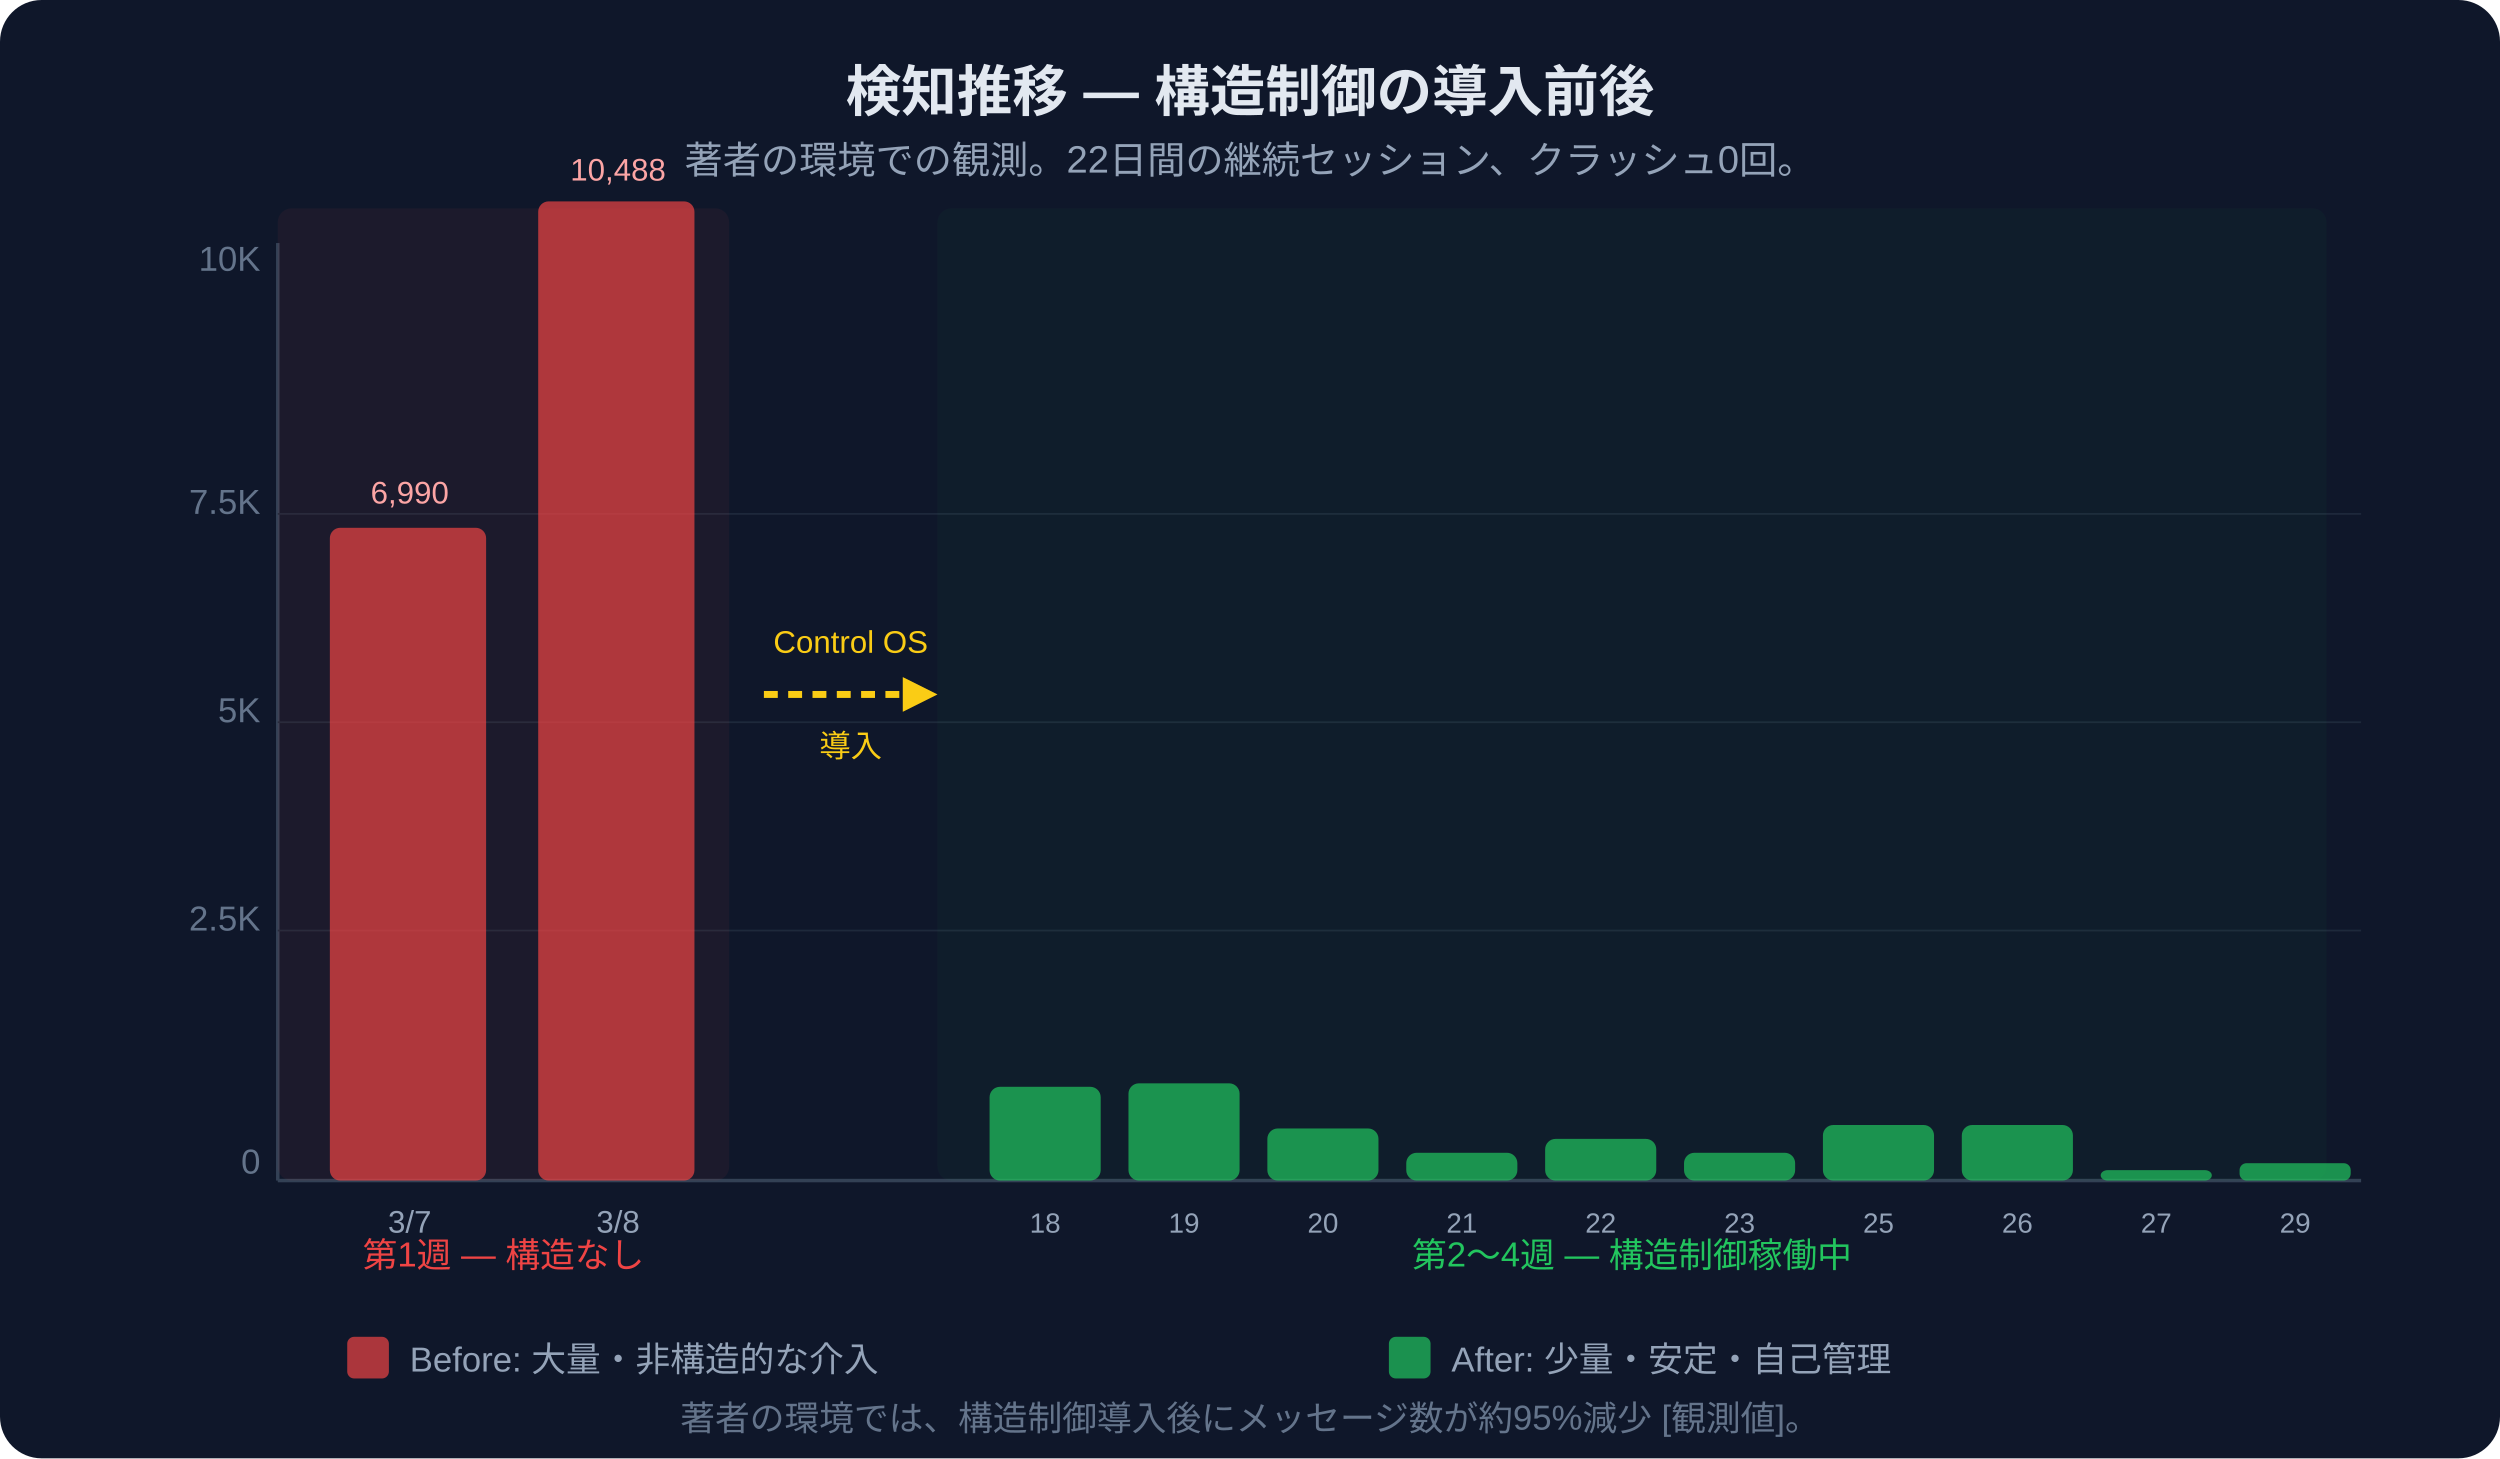
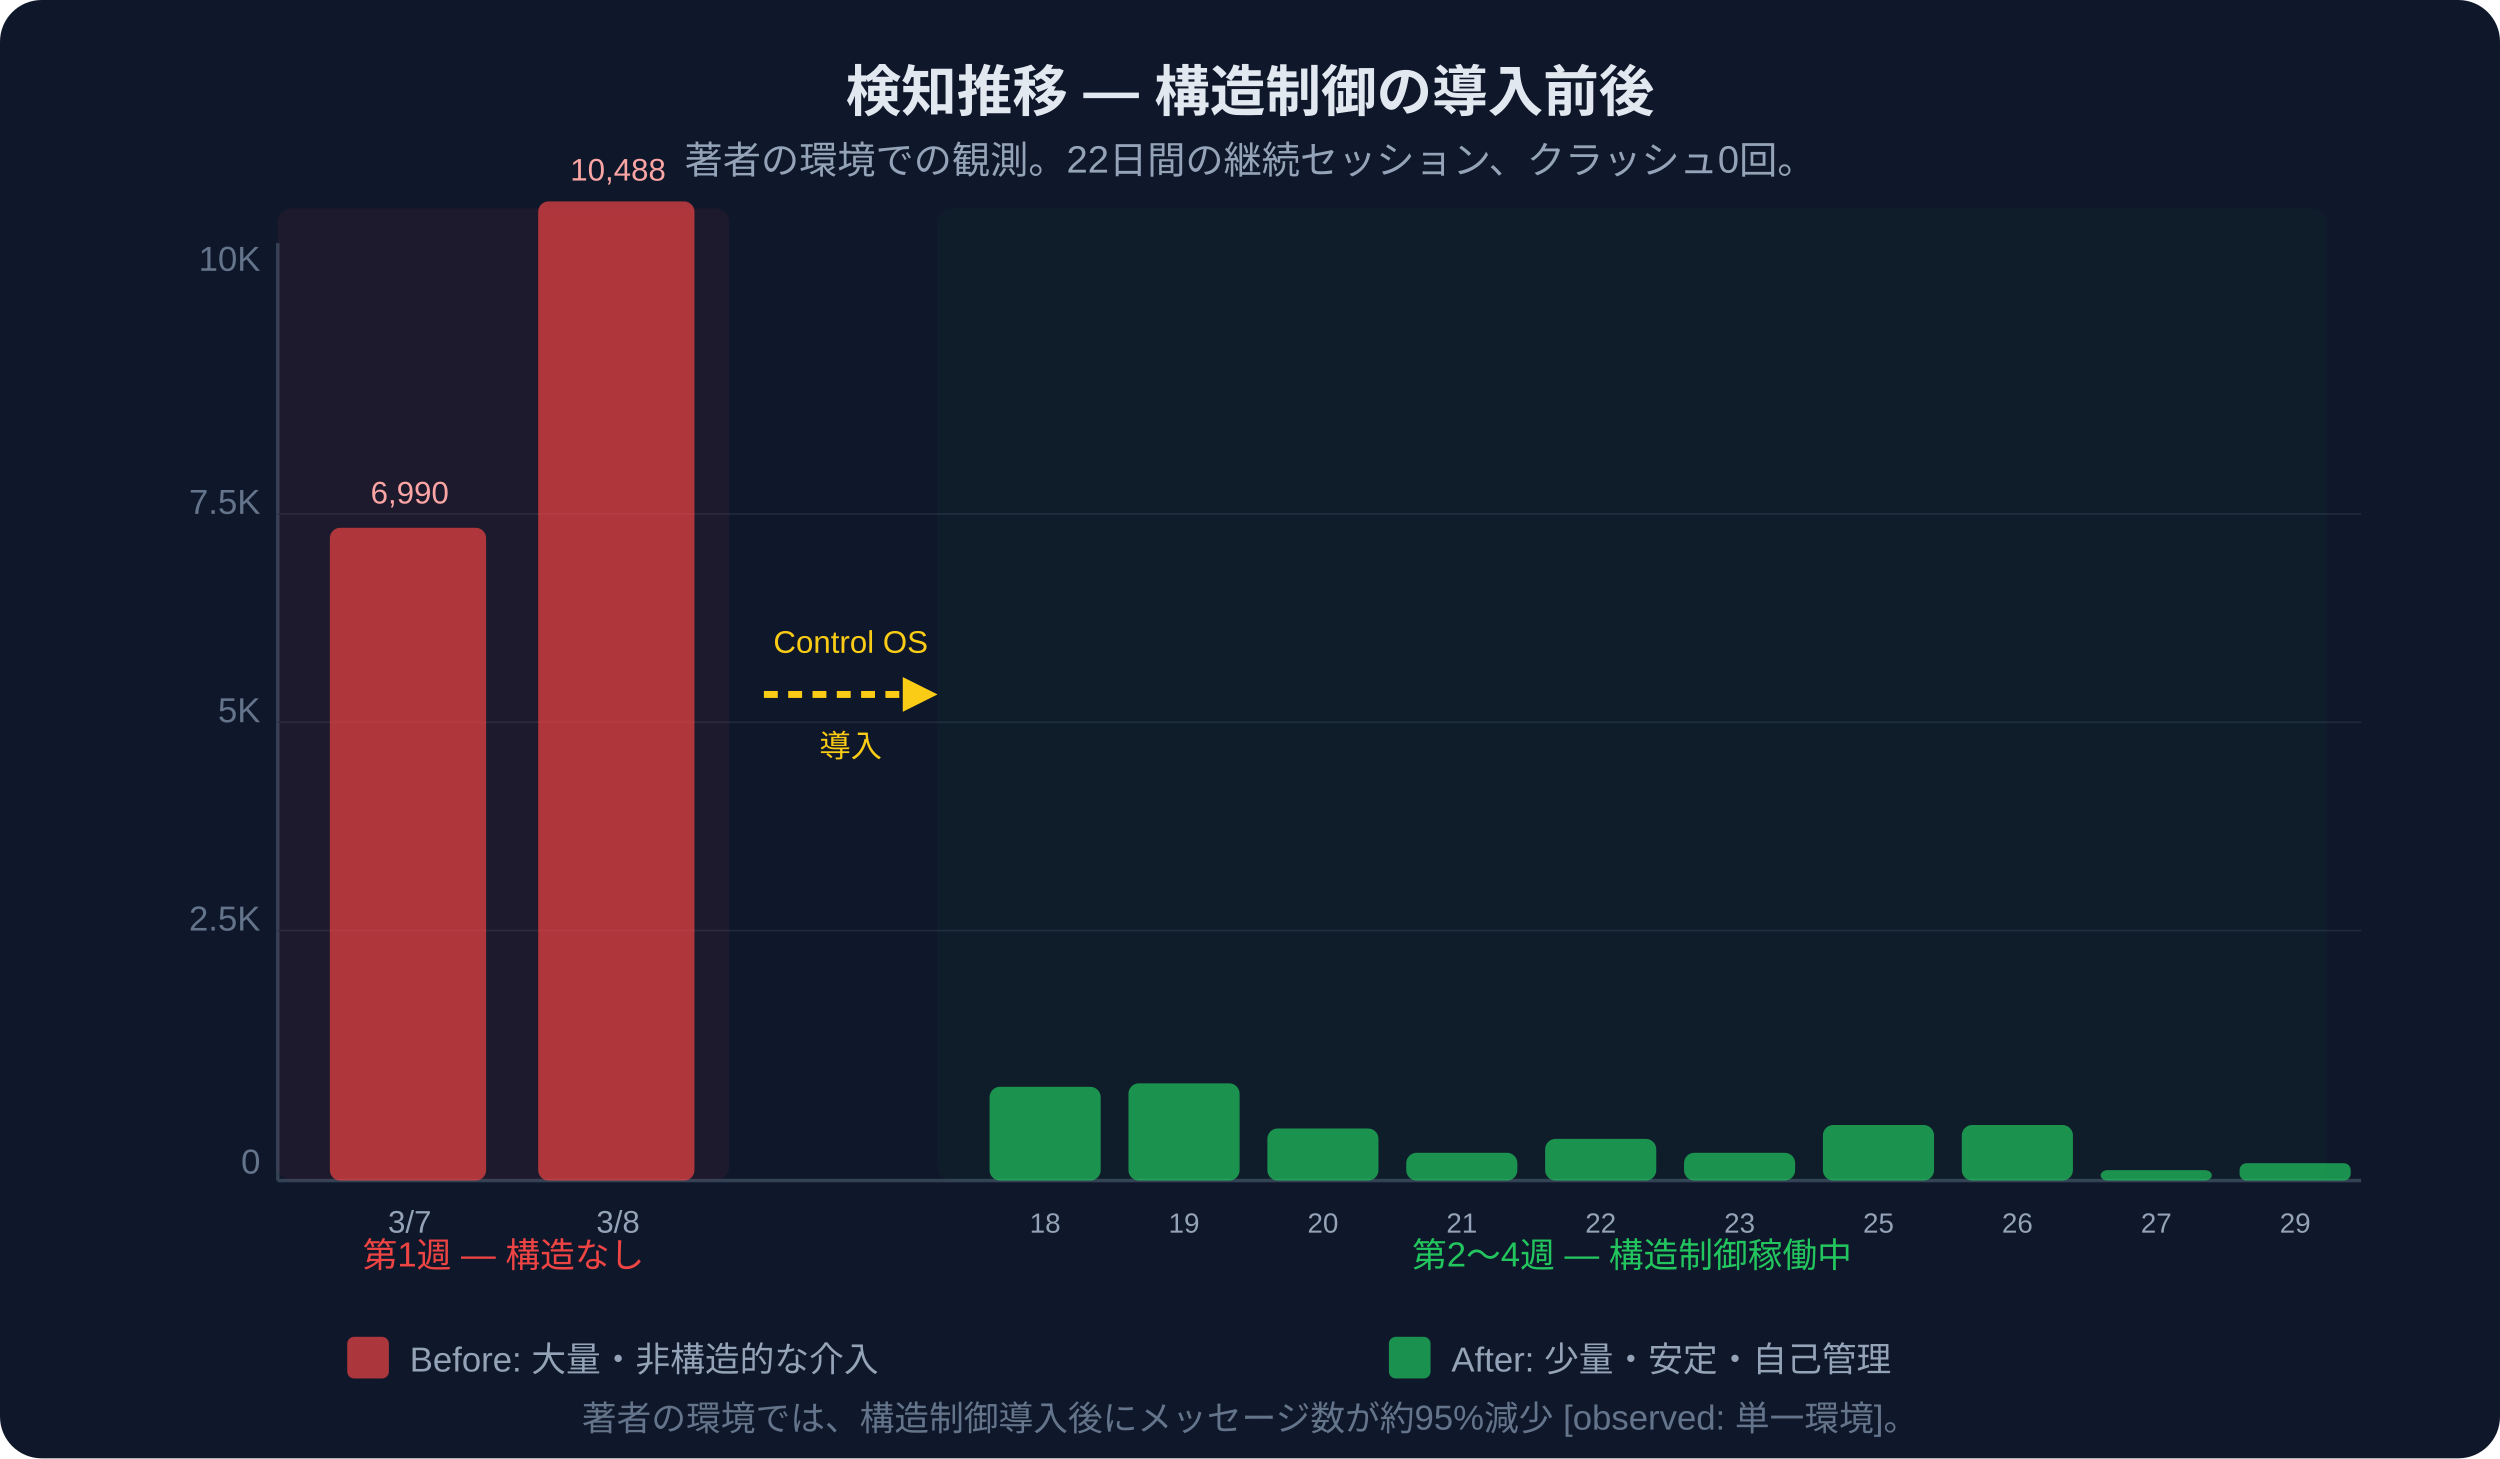
<svg xmlns="http://www.w3.org/2000/svg" viewBox="0 0 720 420" font-family="Segoe UI, Arial, sans-serif">
  <defs>
    <linearGradient id="before-grad" x1="0" y1="0" x2="0" y2="1">
      <stop offset="0%" stop-color="#ef4444" stop-opacity="0.3" />
      <stop offset="100%" stop-color="#ef4444" stop-opacity="0.05" />
    </linearGradient>
    <linearGradient id="after-grad" x1="0" y1="0" x2="0" y2="1">
      <stop offset="0%" stop-color="#22c55e" stop-opacity="0.3" />
      <stop offset="100%" stop-color="#22c55e" stop-opacity="0.05" />
    </linearGradient>
  </defs>
  <rect width="720" height="420" fill="#0f172a" rx="12" />
  <text x="360" y="32" text-anchor="middle" fill="#e2e8f0" font-size="16" font-weight="600">検知推移 — 構造制御の導入前後</text>
  <text x="360" y="50" text-anchor="middle" fill="#94a3b8" font-size="11">著者の環境での観測。22日間の継続セッション、クラッシュ0回。</text>
  <line x1="80" y1="70" x2="80" y2="340" stroke="#334155" stroke-width="1" />
  <text x="75" y="78" text-anchor="end" fill="#64748b" font-size="10">10K</text>
  <text x="75" y="148" text-anchor="end" fill="#64748b" font-size="10">7.5K</text>
  <text x="75" y="208" text-anchor="end" fill="#64748b" font-size="10">5K</text>
  <text x="75" y="268" text-anchor="end" fill="#64748b" font-size="10">2.5K</text>
  <text x="75" y="338" text-anchor="end" fill="#64748b" font-size="10">0</text>
  <line x1="80" y1="148" x2="680" y2="148" stroke="#1e293b" stroke-width="0.5" />
  <line x1="80" y1="208" x2="680" y2="208" stroke="#1e293b" stroke-width="0.5" />
  <line x1="80" y1="268" x2="680" y2="268" stroke="#1e293b" stroke-width="0.5" />
  <line x1="80" y1="340" x2="680" y2="340" stroke="#334155" stroke-width="1" />
  <rect x="80" y="60" width="130" height="280" fill="#ef4444" fill-opacity="0.06" rx="4" />
  <text x="145" y="365" text-anchor="middle" fill="#ef4444" font-size="10" font-weight="500">第1週 — 構造なし</text>
  <rect x="95" y="152" width="45" height="188" fill="#ef4444" fill-opacity="0.7" rx="3" />
  <text x="118" y="145" text-anchor="middle" fill="#fca5a5" font-size="9">6,990</text>
  <text x="118" y="355" text-anchor="middle" fill="#94a3b8" font-size="9">3/7</text>
  <rect x="155" y="58" width="45" height="282" fill="#ef4444" fill-opacity="0.7" rx="3" />
  <text x="178" y="52" text-anchor="middle" fill="#fca5a5" font-size="9">10,488</text>
  <text x="178" y="355" text-anchor="middle" fill="#94a3b8" font-size="9">3/8</text>
  <path d="M220 200 L260 200" stroke="#facc15" stroke-width="2" stroke-dasharray="4,3" />
  <polygon points="260,195 270,200 260,205" fill="#facc15" />
  <text x="245" y="188" text-anchor="middle" fill="#facc15" font-size="9">Control OS</text>
  <text x="245" y="218" text-anchor="middle" fill="#facc15" font-size="9">導入</text>
  <rect x="270" y="60" width="400" height="280" fill="#22c55e" fill-opacity="0.04" rx="4" />
  <text x="470" y="365" text-anchor="middle" fill="#22c55e" font-size="10" font-weight="500">第2〜4週 — 構造制御稼働中</text>
  <rect x="285" y="313" width="32" height="27" fill="#22c55e" fill-opacity="0.7" rx="3" />
  <text x="301" y="355" text-anchor="middle" fill="#94a3b8" font-size="8">18</text>
  <rect x="325" y="312" width="32" height="28" fill="#22c55e" fill-opacity="0.7" rx="3" />
  <text x="341" y="355" text-anchor="middle" fill="#94a3b8" font-size="8">19</text>
  <rect x="365" y="325" width="32" height="15" fill="#22c55e" fill-opacity="0.7" rx="3" />
  <text x="381" y="355" text-anchor="middle" fill="#94a3b8" font-size="8">20</text>
  <rect x="405" y="332" width="32" height="8" fill="#22c55e" fill-opacity="0.7" rx="3" />
  <text x="421" y="355" text-anchor="middle" fill="#94a3b8" font-size="8">21</text>
  <rect x="445" y="328" width="32" height="12" fill="#22c55e" fill-opacity="0.7" rx="3" />
  <text x="461" y="355" text-anchor="middle" fill="#94a3b8" font-size="8">22</text>
  <rect x="485" y="332" width="32" height="8" fill="#22c55e" fill-opacity="0.7" rx="3" />
  <text x="501" y="355" text-anchor="middle" fill="#94a3b8" font-size="8">23</text>
  <rect x="525" y="324" width="32" height="16" fill="#22c55e" fill-opacity="0.7" rx="3" />
  <text x="541" y="355" text-anchor="middle" fill="#94a3b8" font-size="8">25</text>
  <rect x="565" y="324" width="32" height="16" fill="#22c55e" fill-opacity="0.7" rx="3" />
  <text x="581" y="355" text-anchor="middle" fill="#94a3b8" font-size="8">26</text>
  <rect x="605" y="337" width="32" height="3" fill="#22c55e" fill-opacity="0.7" rx="2" />
  <text x="621" y="355" text-anchor="middle" fill="#94a3b8" font-size="8">27</text>
  <rect x="645" y="335" width="32" height="5" fill="#22c55e" fill-opacity="0.7" rx="2" />
  <text x="661" y="355" text-anchor="middle" fill="#94a3b8" font-size="8">29</text>
  <rect x="100" y="385" width="12" height="12" fill="#ef4444" fill-opacity="0.7" rx="2" />
  <text x="118" y="395" fill="#94a3b8" font-size="10">Before: 大量・非構造的な介入</text>
  <rect x="400" y="385" width="12" height="12" fill="#22c55e" fill-opacity="0.7" rx="2" />
  <text x="418" y="395" fill="#94a3b8" font-size="10">After: 少量・安定・自己管理</text>
-   <text x="360" y="412" text-anchor="middle" fill="#64748b" font-size="10">著者の環境では、構造制御導入後にメッセージ数が約95%減少 [観測値]。</text>
+   <text x="360" y="412" text-anchor="middle" fill="#64748b" font-size="10">著者の環境では、構造制御導入後にメッセージ数が約95%減少 [observed: 単一環境]。</text>
</svg>
